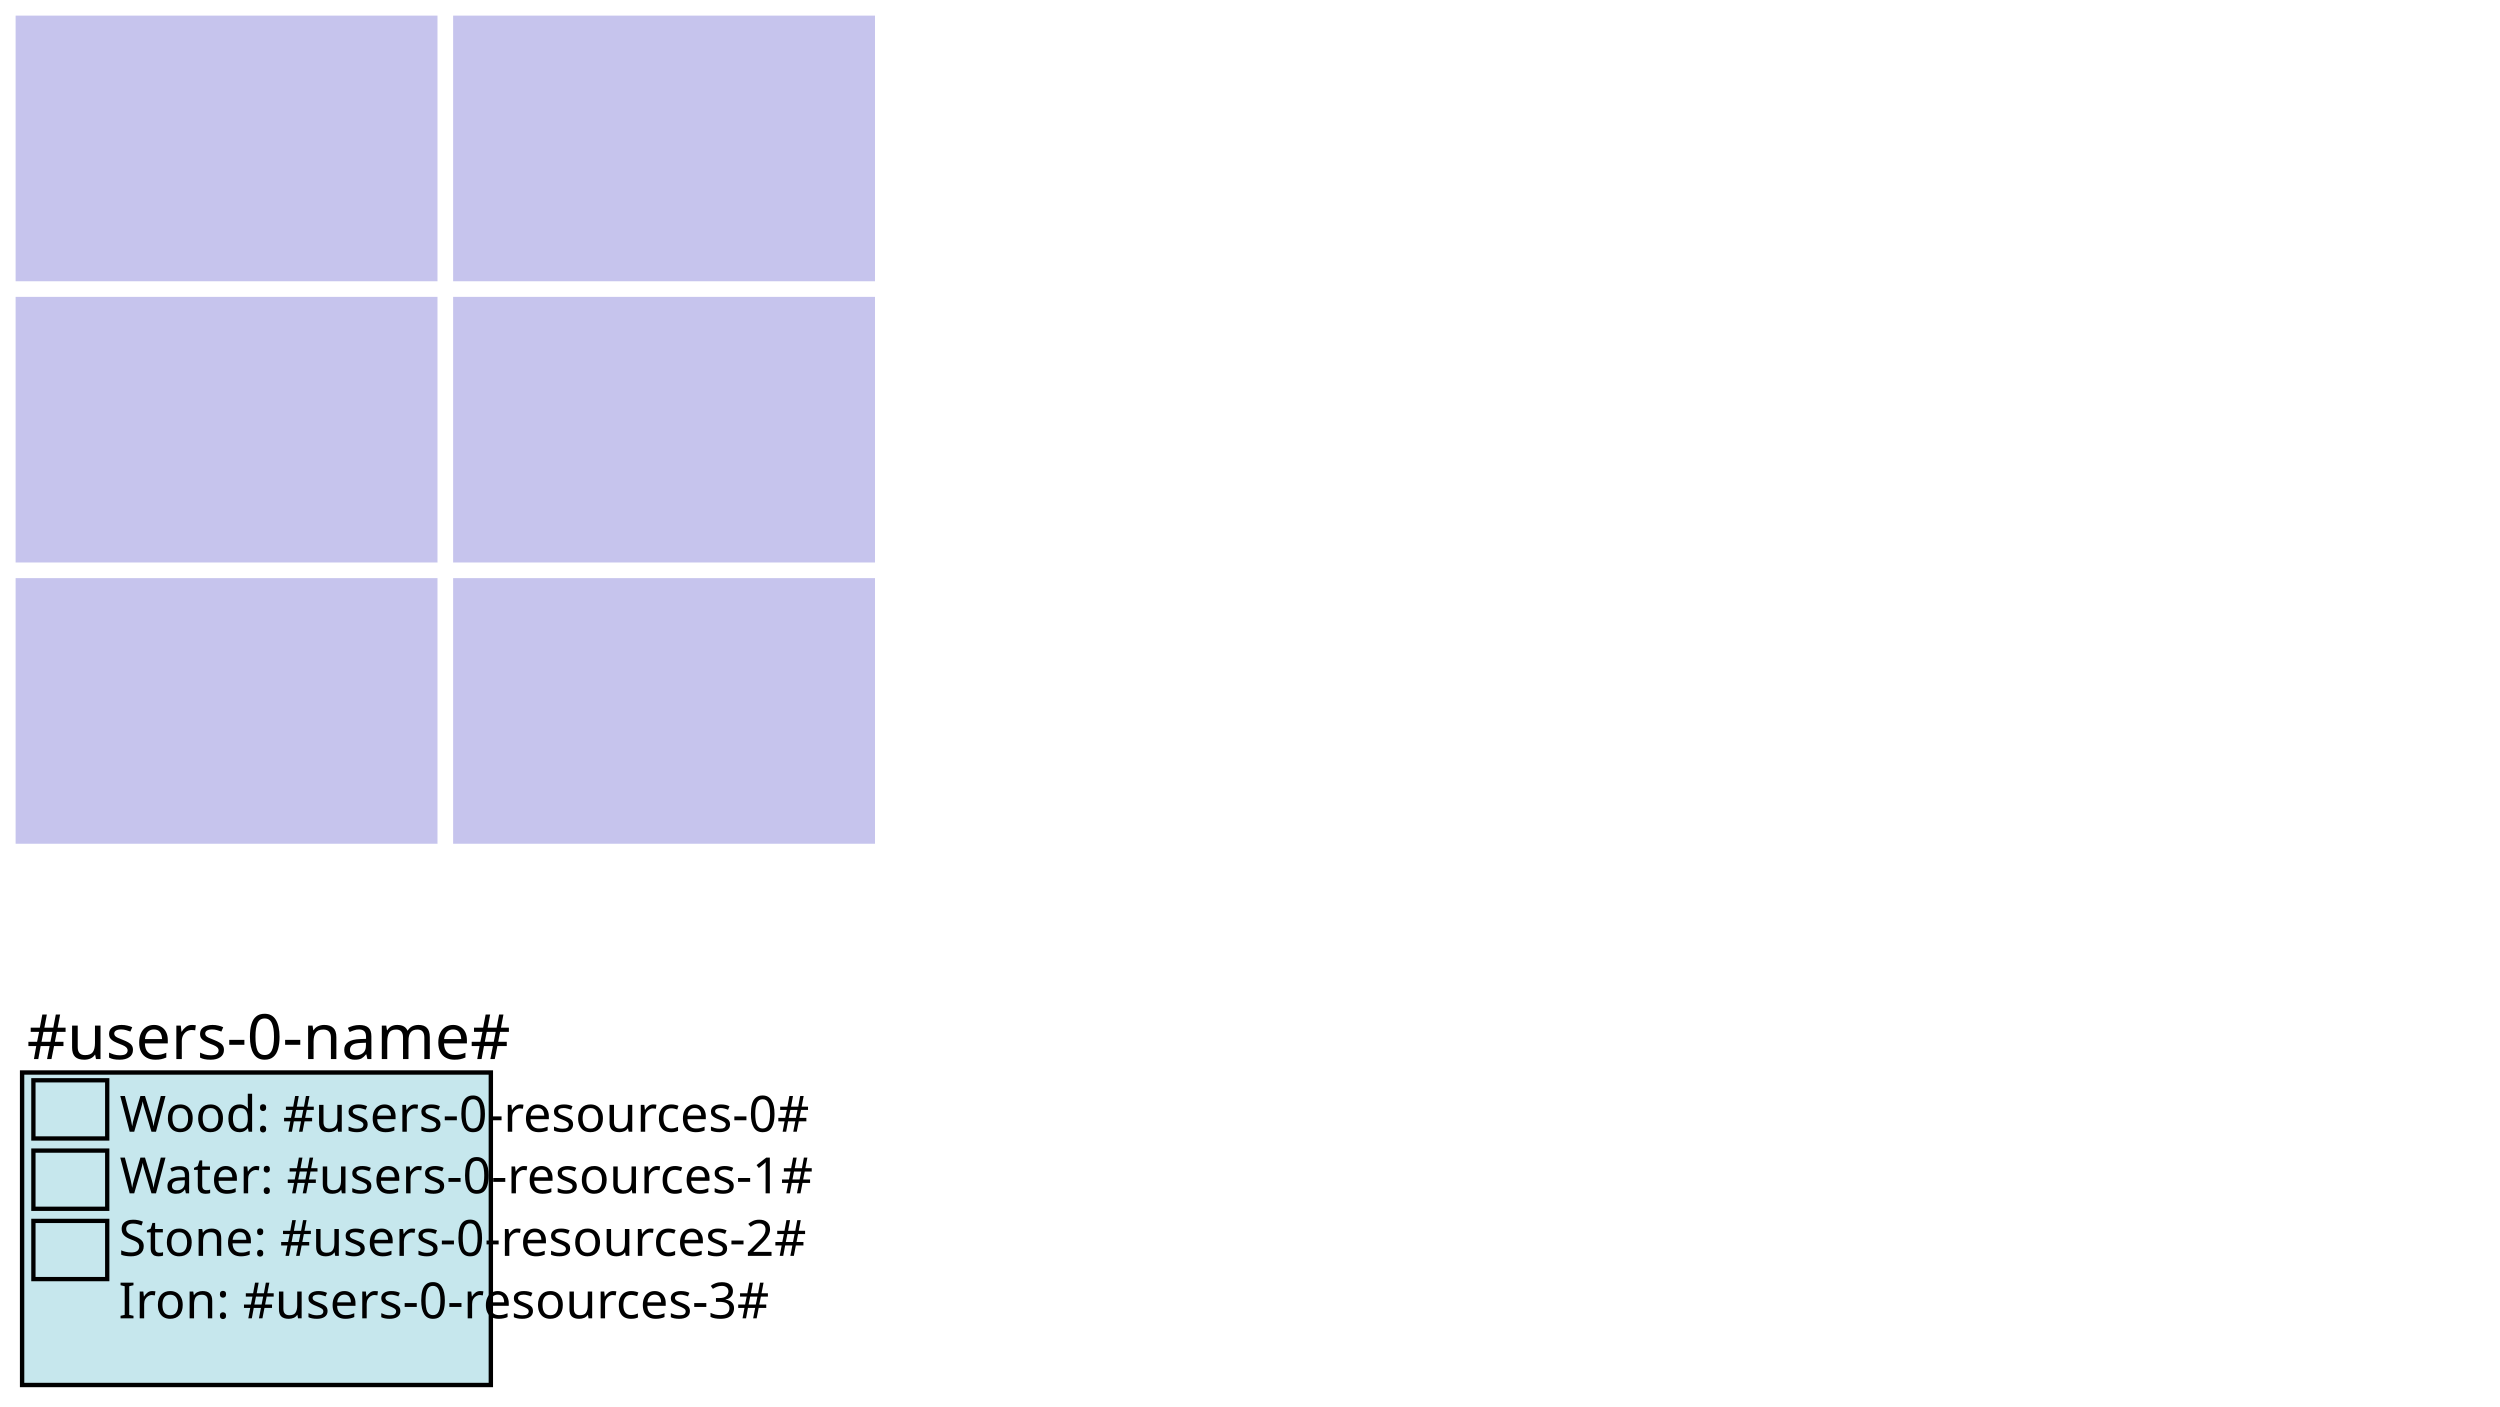
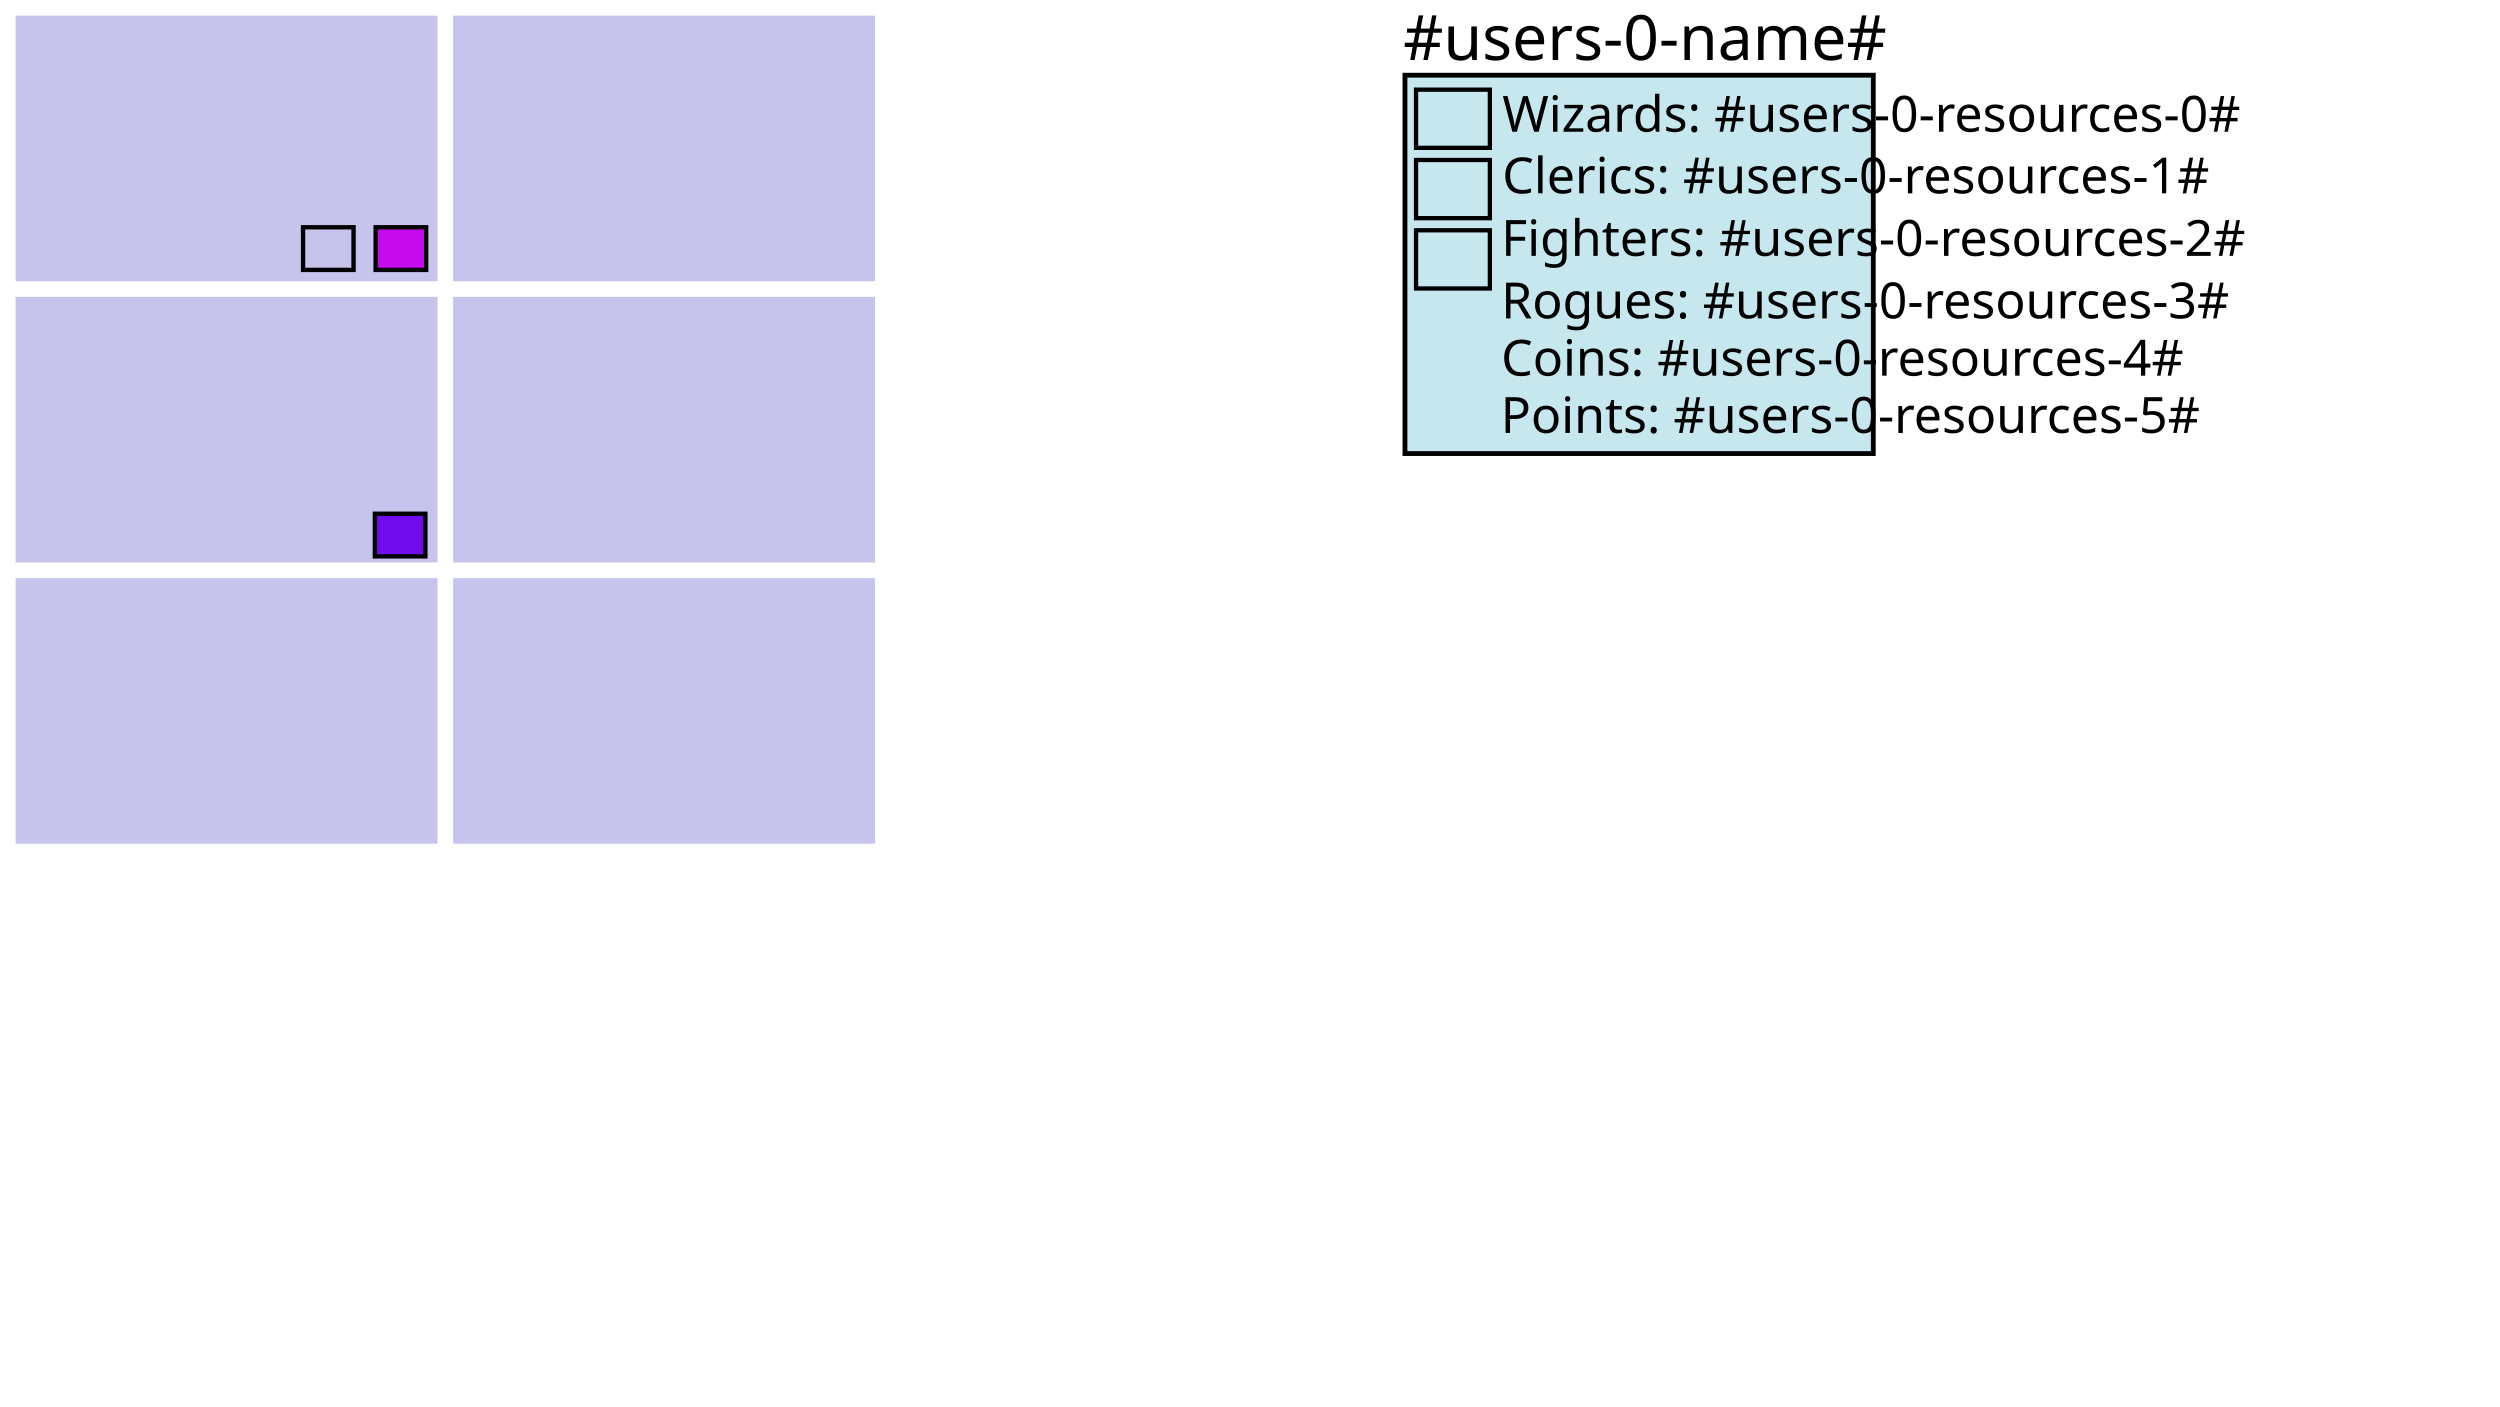
<svg xmlns="http://www.w3.org/2000/svg" width="1600" height="900" viewBox="0 0 423.333 238.125" version="1.1" id="svg8">
  <defs id="defs2" />
  <g id="layer1">
-     <rect style="fill:#c6e7ed;fill-opacity:0.996;stroke:#000000;stroke-width:0.741;stroke-opacity:1" id="rect1098" width="79.375" height="52.917" x="3.742" y="181.61" />
-     <rect style="fill:none;fill-opacity:0.996;stroke:#000000;stroke-width:0.728;stroke-opacity:1" id="playerpiece-0-0" width="12.501" height="9.855" x="5.656" y="182.927" />
-     <rect style="fill:none;fill-opacity:0.996;stroke:#000000;stroke-width:0.728;stroke-opacity:1" id="playerpiece-0-1" width="12.501" height="9.855" x="5.656" y="194.833" />
-     <rect style="fill:none;fill-opacity:0.996;stroke:#000000;stroke-width:0.728;stroke-opacity:1" id="playerpiece-0-2" width="12.501" height="9.855" x="5.656" y="206.739" />
+     <rect style="fill:#c6e7ed;fill-opacity:0.996;stroke:#000000;stroke-width:0.815;stroke-opacity:1" id="rect1098" width="79.301" height="64.068" x="237.907" y="12.733" />
+     <rect style="fill:none;fill-opacity:0.996;stroke:#000000;stroke-width:0.728;stroke-opacity:1" id="playerpiece-0-0" width="12.501" height="9.855" x="239.784" y="15.183" />
+     <rect style="fill:none;fill-opacity:0.996;stroke:#000000;stroke-width:0.728;stroke-opacity:1" id="playerpiece-0-1" width="12.501" height="9.855" x="239.784" y="27.09" />
+     <rect style="fill:none;fill-opacity:0.996;stroke:#000000;stroke-width:0.728;stroke-opacity:1" id="playerpiece-0-2" width="12.501" height="9.855" x="239.784" y="38.996" />
    <rect style="fill:#c6c4ed;fill-opacity:0.996;stroke:none;stroke-width:0.631;stroke-opacity:1" id="placement_location-1" width="71.438" height="44.979" x="2.646" y="2.646" />
    <rect style="fill:#c6c4ed;fill-opacity:0.996;stroke:none;stroke-width:0.631;stroke-opacity:1" id="placement_location-2" width="71.438" height="44.979" x="2.646" y="50.271" />
    <rect style="fill:#c6c4ed;fill-opacity:0.996;stroke:none;stroke-width:0.631;stroke-opacity:1" id="placement_location-3" width="71.438" height="44.979" x="2.646" y="97.896" />
    <rect style="fill:#c6c4ed;fill-opacity:0.996;stroke:none;stroke-width:0.631;stroke-opacity:1" id="placement_location-4" width="71.438" height="44.979" x="76.729" y="2.646" />
    <rect style="fill:#c6c4ed;fill-opacity:0.996;stroke:none;stroke-width:0.631;stroke-opacity:1" id="placement_location-5" width="71.438" height="44.979" x="76.729" y="50.271" />
    <rect style="fill:#c6c4ed;fill-opacity:0.996;stroke:none;stroke-width:0.631;stroke-opacity:1" id="placement_location-6" width="71.438" height="44.979" x="76.729" y="97.896" />
-     <text xml:space="preserve" style="font-style:normal;font-variant:normal;font-weight:normal;font-stretch:normal;font-size:10.583px;line-height:1.25;font-family:sans-serif;-inkscape-font-specification:'sans-serif, Normal';font-variant-ligatures:normal;font-variant-caps:normal;font-variant-numeric:normal;font-variant-east-asian:normal;fill:#000000;fill-opacity:1;stroke:none;stroke-width:0.265" x="4.544" y="179.338" id="user_1_text">
-       <tspan id="tspan1154" x="4.544" y="179.338">#users-0-name#</tspan>
+     <text xml:space="preserve" style="font-style:normal;font-variant:normal;font-weight:normal;font-stretch:normal;font-size:10.583px;line-height:1.25;font-family:sans-serif;-inkscape-font-specification:'sans-serif, Normal';font-variant-ligatures:normal;font-variant-caps:normal;font-variant-numeric:normal;font-variant-east-asian:normal;fill:#000000;fill-opacity:1;stroke:none;stroke-width:0.265" x="237.603" y="10.156" id="user_1_text">
+       <tspan id="tspan1154" x="237.603" y="10.156">#users-0-name#</tspan>
    </text>
-     <text xml:space="preserve" style="font-size:8.467px;line-height:1.25;font-family:sans-serif;letter-spacing:0px;word-spacing:0px;stroke-width:0.265" x="20.257" y="191.641" id="text5016">
-       <tspan style="stroke-width:0.265" x="20.257" y="191.641" id="tspan7611">Wood: #users-0-resources-0#</tspan>
+     <text xml:space="preserve" style="font-style:normal;font-variant:normal;font-weight:normal;font-stretch:normal;font-size:8.467px;line-height:1.25;font-family:sans-serif;-inkscape-font-specification:'sans-serif, Normal';font-variant-ligatures:normal;font-variant-caps:normal;font-variant-numeric:normal;font-variant-east-asian:normal;letter-spacing:0px;word-spacing:0px;stroke-width:0.265" x="254.385" y="22.31" id="text5016">
+       <tspan id="tspan886" x="254.385" y="22.31">Wizards: #users-0-resources-0#</tspan>
    </text>
-     <text xml:space="preserve" style="font-size:8.467px;line-height:1.25;font-family:sans-serif;letter-spacing:0px;word-spacing:0px;stroke-width:0.265" x="20.257" y="202.071" id="text5016-4">
-       <tspan style="stroke-width:0.265" x="20.257" y="202.071" id="tspan7611-4">Water: #users-0-resources-1#</tspan>
+     <text xml:space="preserve" style="font-style:normal;font-variant:normal;font-weight:normal;font-stretch:normal;font-size:8.467px;line-height:1.25;font-family:sans-serif;-inkscape-font-specification:'sans-serif, Normal';font-variant-ligatures:normal;font-variant-caps:normal;font-variant-numeric:normal;font-variant-east-asian:normal;letter-spacing:0px;word-spacing:0px;stroke-width:0.265" x="254.385" y="32.741" id="text5016-4">
+       <tspan id="tspan910" x="254.385" y="32.741">Clerics: #users-0-resources-1#</tspan>
    </text>
-     <text xml:space="preserve" style="font-size:8.467px;line-height:1.25;font-family:sans-serif;letter-spacing:0px;word-spacing:0px;stroke-width:0.265" x="20.084" y="212.659" id="text5016-4-8">
-       <tspan style="stroke-width:0.265" x="20.084" y="212.659" id="tspan7611-4-9">Stone: #users-0-resources-2#</tspan>
+     <text xml:space="preserve" style="font-style:normal;font-variant:normal;font-weight:normal;font-stretch:normal;font-size:8.467px;line-height:1.25;font-family:sans-serif;-inkscape-font-specification:'sans-serif, Normal';font-variant-ligatures:normal;font-variant-caps:normal;font-variant-numeric:normal;font-variant-east-asian:normal;letter-spacing:0px;word-spacing:0px;stroke-width:0.265" x="254.212" y="43.328" id="text5016-4-8">
+       <tspan id="tspan934" x="254.212" y="43.328">Fighters: #users-0-resources-2#</tspan>
    </text>
-     <text xml:space="preserve" style="font-size:8.467px;line-height:1.25;font-family:sans-serif;letter-spacing:0px;word-spacing:0px;stroke-width:0.265" x="20.071" y="223.242" id="text5016-4-8-9">
-       <tspan style="stroke-width:0.265" x="20.071" y="223.242" id="tspan7611-4-9-3">Iron: #users-0-resources-3#</tspan>
+     <text xml:space="preserve" style="font-style:normal;font-variant:normal;font-weight:normal;font-stretch:normal;font-size:8.467px;line-height:1.25;font-family:sans-serif;-inkscape-font-specification:'sans-serif, Normal';font-variant-ligatures:normal;font-variant-caps:normal;font-variant-numeric:normal;font-variant-east-asian:normal;letter-spacing:0px;word-spacing:0px;stroke-width:0.265" x="254.199" y="53.912" id="text5016-4-8-9">
+       <tspan id="tspan1182" x="254.199" y="53.912">Rogues: #users-0-resources-3#</tspan>
    </text>
+     <text xml:space="preserve" style="font-style:normal;font-variant:normal;font-weight:normal;font-stretch:normal;font-size:8.467px;line-height:1.25;font-family:sans-serif;-inkscape-font-specification:'sans-serif, Normal';font-variant-ligatures:normal;font-variant-caps:normal;font-variant-numeric:normal;font-variant-east-asian:normal;letter-spacing:0px;word-spacing:0px;stroke-width:0.265" x="254.116" y="73.307" id="text5016-4-8-9-5">
+       <tspan id="tspan1202" x="254.116" y="73.307">Points: #users-0-resources-5#</tspan>
+     </text>
+     <text xml:space="preserve" style="font-style:normal;font-variant:normal;font-weight:normal;font-stretch:normal;font-size:8.467px;line-height:1.25;font-family:sans-serif;-inkscape-font-specification:'sans-serif, Normal';font-variant-ligatures:normal;font-variant-caps:normal;font-variant-numeric:normal;font-variant-east-asian:normal;letter-spacing:0px;word-spacing:0px;stroke-width:0.265" x="254.198" y="63.618" id="text5016-4-8-9-2">
+       <tspan id="tspan1162" x="254.198" y="63.618">Coins: #users-0-resources-4#</tspan>
+     </text>
+     <rect style="fill:#c60bed;fill-opacity:0.996;stroke:#000000;stroke-width:0.741" id="placement_location-0-0" width="8.553" height="7.216" x="63.61" y="38.487" />
+     <rect style="fill:#710bed;fill-opacity:0.996;stroke:#000000;stroke-width:0.741" id="placement_location-0-0-0" width="8.553" height="7.216" x="63.477" y="86.996" />
+     <rect style="fill:none;fill-opacity:0.996;stroke:#000000;stroke-width:0.741" id="placement_location-0-1" width="8.553" height="7.216" x="51.316" y="38.487" />
  </g>
</svg>
